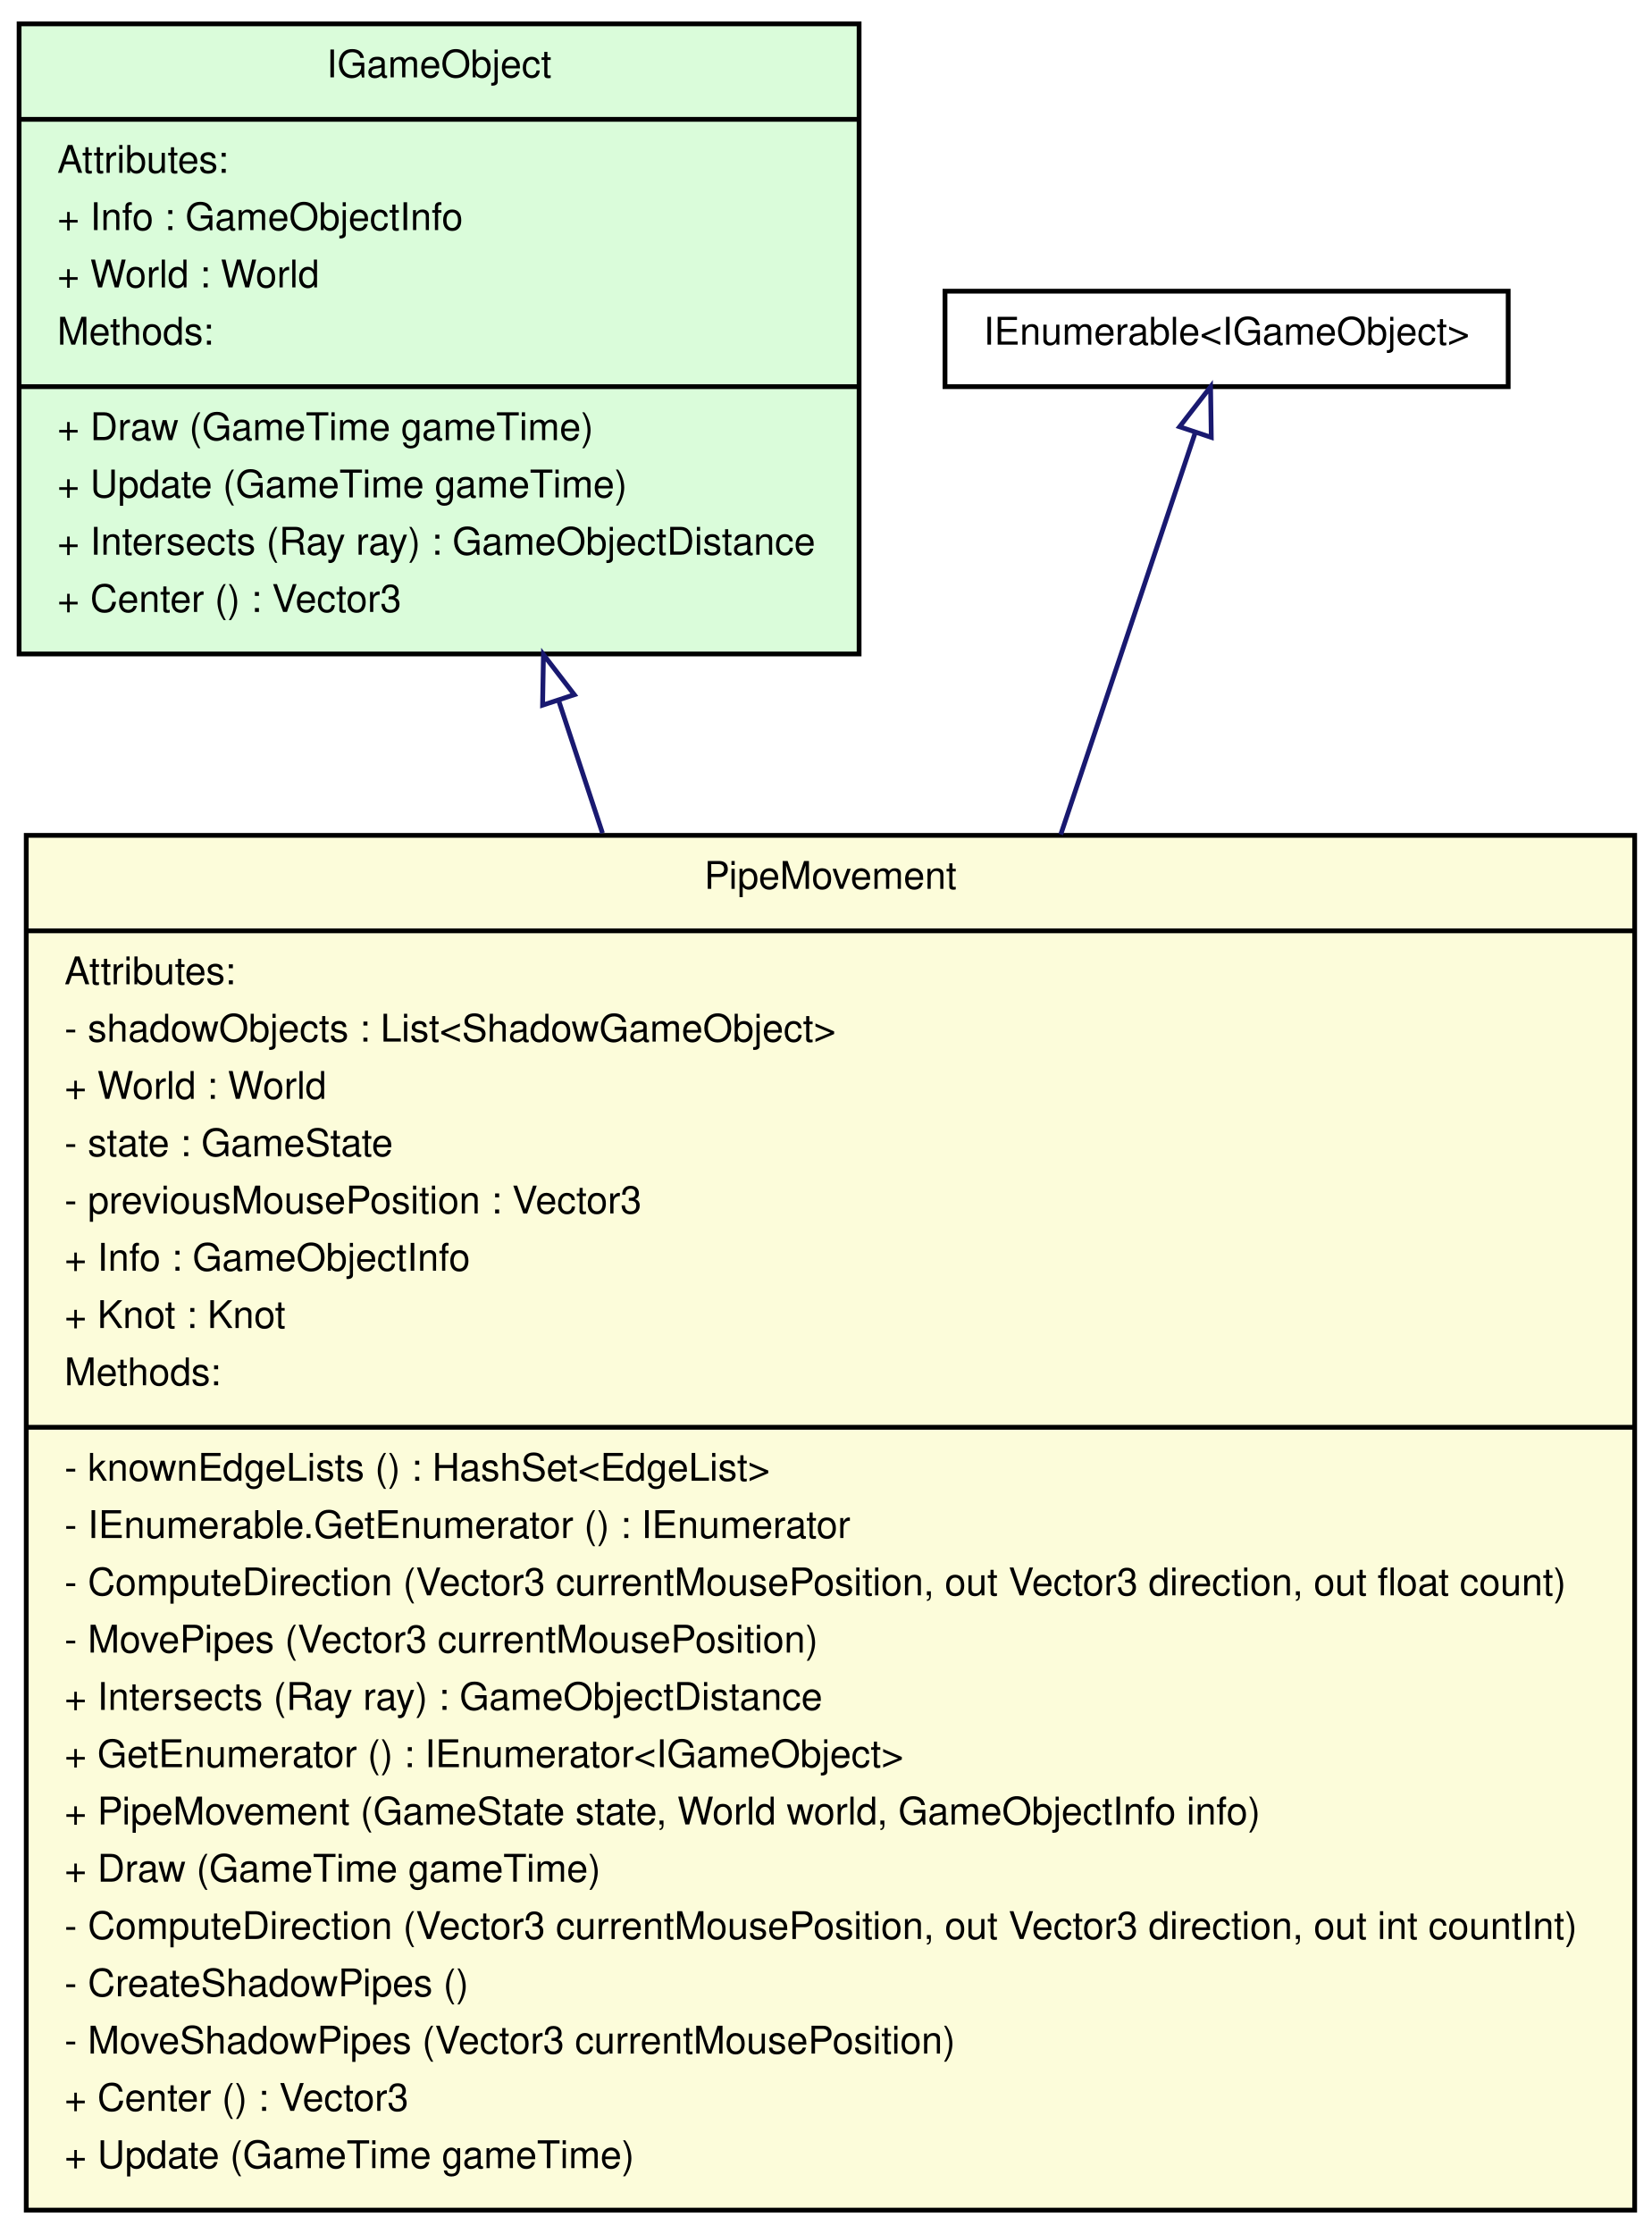
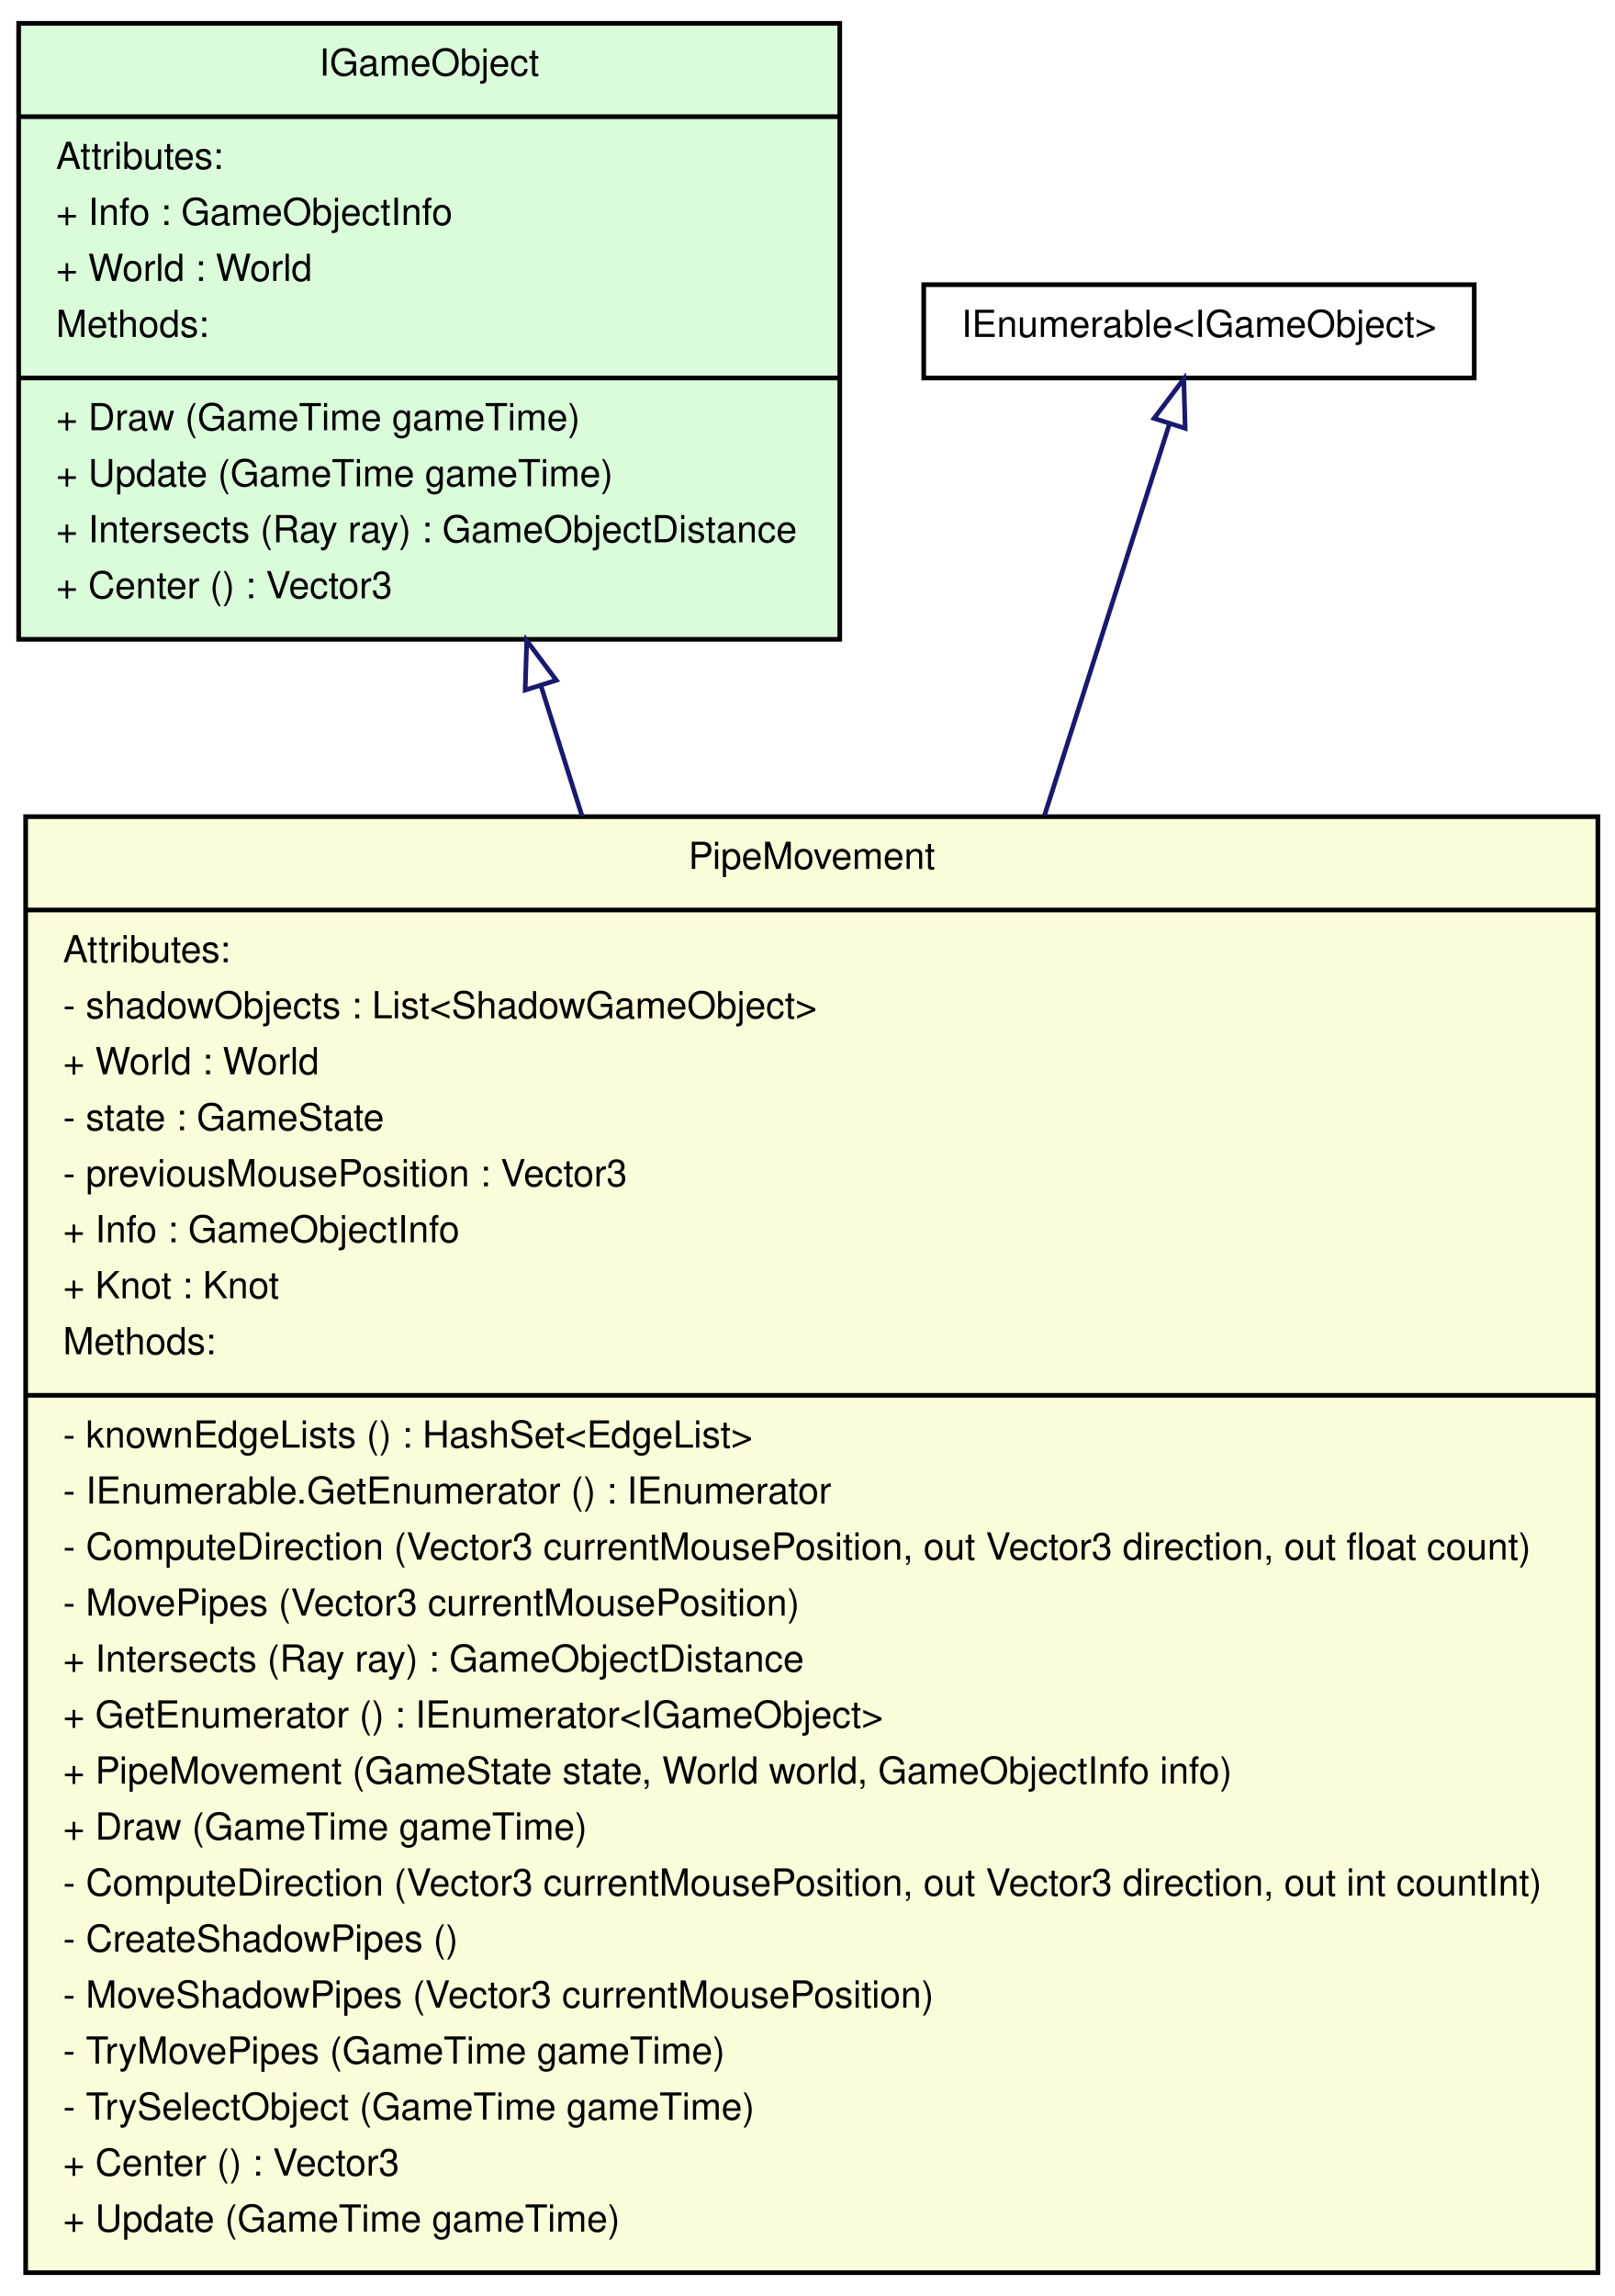
- <svg xmlns="http://www.w3.org/2000/svg" width="346pt" height="468pt" viewBox="0.00 0.00 346.00 468.00">
-   <g id="graph1" class="graph" transform="scale(1 1) rotate(0) translate(4 464)">
-     <polygon fill="white" stroke="white" points="-4,5 -4,-464 343,-464 343,5 -4,5" />
+ <svg xmlns="http://www.w3.org/2000/svg" width="346pt" height="492pt" viewBox="0.00 0.00 346.00 492.00">
+   <g id="graph1" class="graph" transform="scale(1 1) rotate(0) translate(4 488)">
+     <polygon fill="white" stroke="white" points="-4,5 -4,-488 343,-488 343,5 -4,5" />
    <g id="node1" class="node">
-       <polygon fill="#fcfcda" stroke="black" points="1.5,-1 1.5,-289 338.5,-289 338.5,-1 1.5,-1" />
-       <text text-anchor="middle" x="170" y="-277.8" font-family="Helvetica,sans-Serif" font-size="8.00">PipeMovement</text>
-       <polyline fill="none" stroke="black" points="1.5,-269 338.5,-269 " />
-       <text text-anchor="start" x="9.5" y="-257.8" font-family="Helvetica,sans-Serif" font-size="8.00">Attributes:</text>
-       <text text-anchor="start" x="9.5" y="-245.8" font-family="Helvetica,sans-Serif" font-size="8.00">- shadowObjects : List&lt;ShadowGameObject&gt;</text>
-       <text text-anchor="start" x="9.5" y="-233.8" font-family="Helvetica,sans-Serif" font-size="8.00">+ World : World</text>
-       <text text-anchor="start" x="9.5" y="-221.8" font-family="Helvetica,sans-Serif" font-size="8.00">- state : GameState</text>
-       <text text-anchor="start" x="9.5" y="-209.8" font-family="Helvetica,sans-Serif" font-size="8.00">- previousMousePosition : Vector3</text>
-       <text text-anchor="start" x="9.5" y="-197.8" font-family="Helvetica,sans-Serif" font-size="8.00">+ Info : GameObjectInfo</text>
-       <text text-anchor="start" x="9.5" y="-185.8" font-family="Helvetica,sans-Serif" font-size="8.00">+ Knot : Knot</text>
-       <text text-anchor="start" x="9.5" y="-173.8" font-family="Helvetica,sans-Serif" font-size="8.00">Methods:</text>
-       <polyline fill="none" stroke="black" points="1.5,-165 338.5,-165 " />
-       <text text-anchor="start" x="9.5" y="-153.8" font-family="Helvetica,sans-Serif" font-size="8.00">- knownEdgeLists () : HashSet&lt;EdgeList&gt;</text>
-       <text text-anchor="start" x="9.5" y="-141.8" font-family="Helvetica,sans-Serif" font-size="8.00">- IEnumerable.GetEnumerator () : IEnumerator</text>
-       <text text-anchor="start" x="9.5" y="-129.8" font-family="Helvetica,sans-Serif" font-size="8.00">- ComputeDirection (Vector3 currentMousePosition, out Vector3 direction, out float count)</text>
-       <text text-anchor="start" x="9.5" y="-117.8" font-family="Helvetica,sans-Serif" font-size="8.00">- MovePipes (Vector3 currentMousePosition)</text>
-       <text text-anchor="start" x="9.5" y="-105.8" font-family="Helvetica,sans-Serif" font-size="8.00">+ Intersects (Ray ray) : GameObjectDistance</text>
-       <text text-anchor="start" x="9.5" y="-93.8" font-family="Helvetica,sans-Serif" font-size="8.00">+ GetEnumerator () : IEnumerator&lt;IGameObject&gt;</text>
-       <text text-anchor="start" x="9.5" y="-81.8" font-family="Helvetica,sans-Serif" font-size="8.00">+ PipeMovement (GameState state, World world, GameObjectInfo info)</text>
-       <text text-anchor="start" x="9.5" y="-69.8" font-family="Helvetica,sans-Serif" font-size="8.00">+ Draw (GameTime gameTime)</text>
-       <text text-anchor="start" x="9.5" y="-57.8" font-family="Helvetica,sans-Serif" font-size="8.00">- ComputeDirection (Vector3 currentMousePosition, out Vector3 direction, out int countInt)</text>
-       <text text-anchor="start" x="9.5" y="-45.8" font-family="Helvetica,sans-Serif" font-size="8.00">- CreateShadowPipes ()</text>
-       <text text-anchor="start" x="9.5" y="-33.8" font-family="Helvetica,sans-Serif" font-size="8.00">- MoveShadowPipes (Vector3 currentMousePosition)</text>
+       <polygon fill="#fcfcda" stroke="black" points="1.5,-1 1.5,-313 338.5,-313 338.5,-1 1.5,-1" />
+       <text text-anchor="middle" x="170" y="-301.8" font-family="Helvetica,sans-Serif" font-size="8.00">PipeMovement</text>
+       <polyline fill="none" stroke="black" points="1.5,-293 338.5,-293 " />
+       <text text-anchor="start" x="9.5" y="-281.8" font-family="Helvetica,sans-Serif" font-size="8.00">Attributes:</text>
+       <text text-anchor="start" x="9.5" y="-269.8" font-family="Helvetica,sans-Serif" font-size="8.00">- shadowObjects : List&lt;ShadowGameObject&gt;</text>
+       <text text-anchor="start" x="9.5" y="-257.8" font-family="Helvetica,sans-Serif" font-size="8.00">+ World : World</text>
+       <text text-anchor="start" x="9.5" y="-245.8" font-family="Helvetica,sans-Serif" font-size="8.00">- state : GameState</text>
+       <text text-anchor="start" x="9.5" y="-233.8" font-family="Helvetica,sans-Serif" font-size="8.00">- previousMousePosition : Vector3</text>
+       <text text-anchor="start" x="9.5" y="-221.8" font-family="Helvetica,sans-Serif" font-size="8.00">+ Info : GameObjectInfo</text>
+       <text text-anchor="start" x="9.5" y="-209.8" font-family="Helvetica,sans-Serif" font-size="8.00">+ Knot : Knot</text>
+       <text text-anchor="start" x="9.5" y="-197.8" font-family="Helvetica,sans-Serif" font-size="8.00">Methods:</text>
+       <polyline fill="none" stroke="black" points="1.5,-189 338.5,-189 " />
+       <text text-anchor="start" x="9.5" y="-177.8" font-family="Helvetica,sans-Serif" font-size="8.00">- knownEdgeLists () : HashSet&lt;EdgeList&gt;</text>
+       <text text-anchor="start" x="9.5" y="-165.8" font-family="Helvetica,sans-Serif" font-size="8.00">- IEnumerable.GetEnumerator () : IEnumerator</text>
+       <text text-anchor="start" x="9.5" y="-153.8" font-family="Helvetica,sans-Serif" font-size="8.00">- ComputeDirection (Vector3 currentMousePosition, out Vector3 direction, out float count)</text>
+       <text text-anchor="start" x="9.5" y="-141.8" font-family="Helvetica,sans-Serif" font-size="8.00">- MovePipes (Vector3 currentMousePosition)</text>
+       <text text-anchor="start" x="9.5" y="-129.8" font-family="Helvetica,sans-Serif" font-size="8.00">+ Intersects (Ray ray) : GameObjectDistance</text>
+       <text text-anchor="start" x="9.5" y="-117.8" font-family="Helvetica,sans-Serif" font-size="8.00">+ GetEnumerator () : IEnumerator&lt;IGameObject&gt;</text>
+       <text text-anchor="start" x="9.5" y="-105.8" font-family="Helvetica,sans-Serif" font-size="8.00">+ PipeMovement (GameState state, World world, GameObjectInfo info)</text>
+       <text text-anchor="start" x="9.5" y="-93.8" font-family="Helvetica,sans-Serif" font-size="8.00">+ Draw (GameTime gameTime)</text>
+       <text text-anchor="start" x="9.5" y="-81.8" font-family="Helvetica,sans-Serif" font-size="8.00">- ComputeDirection (Vector3 currentMousePosition, out Vector3 direction, out int countInt)</text>
+       <text text-anchor="start" x="9.5" y="-69.8" font-family="Helvetica,sans-Serif" font-size="8.00">- CreateShadowPipes ()</text>
+       <text text-anchor="start" x="9.5" y="-57.8" font-family="Helvetica,sans-Serif" font-size="8.00">- MoveShadowPipes (Vector3 currentMousePosition)</text>
+       <text text-anchor="start" x="9.5" y="-45.8" font-family="Helvetica,sans-Serif" font-size="8.00">- TryMovePipes (GameTime gameTime)</text>
+       <text text-anchor="start" x="9.5" y="-33.8" font-family="Helvetica,sans-Serif" font-size="8.00">- TrySelectObject (GameTime gameTime)</text>
      <text text-anchor="start" x="9.5" y="-21.8" font-family="Helvetica,sans-Serif" font-size="8.00">+ Center () : Vector3</text>
      <text text-anchor="start" x="9.5" y="-9.8" font-family="Helvetica,sans-Serif" font-size="8.00">+ Update (GameTime gameTime)</text>
    </g>
    <g id="node2" class="node">
-       <polygon fill="#dafcda" stroke="black" points="0,-327 0,-459 176,-459 176,-327 0,-327" />
-       <text text-anchor="middle" x="88" y="-447.8" font-family="Helvetica,sans-Serif" font-size="8.00">IGameObject</text>
-       <polyline fill="none" stroke="black" points="0,-439 176,-439 " />
-       <text text-anchor="start" x="8" y="-427.8" font-family="Helvetica,sans-Serif" font-size="8.00">Attributes:</text>
-       <text text-anchor="start" x="8" y="-415.8" font-family="Helvetica,sans-Serif" font-size="8.00">+ Info : GameObjectInfo</text>
-       <text text-anchor="start" x="8" y="-403.8" font-family="Helvetica,sans-Serif" font-size="8.00">+ World : World</text>
-       <text text-anchor="start" x="8" y="-391.8" font-family="Helvetica,sans-Serif" font-size="8.00">Methods:</text>
-       <polyline fill="none" stroke="black" points="0,-383 176,-383 " />
-       <text text-anchor="start" x="8" y="-371.8" font-family="Helvetica,sans-Serif" font-size="8.00">+ Draw (GameTime gameTime)</text>
-       <text text-anchor="start" x="8" y="-359.8" font-family="Helvetica,sans-Serif" font-size="8.00">+ Update (GameTime gameTime)</text>
-       <text text-anchor="start" x="8" y="-347.8" font-family="Helvetica,sans-Serif" font-size="8.00">+ Intersects (Ray ray) : GameObjectDistance</text>
-       <text text-anchor="start" x="8" y="-335.8" font-family="Helvetica,sans-Serif" font-size="8.00">+ Center () : Vector3</text>
+       <polygon fill="#dafcda" stroke="black" points="0,-351 0,-483 176,-483 176,-351 0,-351" />
+       <text text-anchor="middle" x="88" y="-471.8" font-family="Helvetica,sans-Serif" font-size="8.00">IGameObject</text>
+       <polyline fill="none" stroke="black" points="0,-463 176,-463 " />
+       <text text-anchor="start" x="8" y="-451.8" font-family="Helvetica,sans-Serif" font-size="8.00">Attributes:</text>
+       <text text-anchor="start" x="8" y="-439.8" font-family="Helvetica,sans-Serif" font-size="8.00">+ Info : GameObjectInfo</text>
+       <text text-anchor="start" x="8" y="-427.8" font-family="Helvetica,sans-Serif" font-size="8.00">+ World : World</text>
+       <text text-anchor="start" x="8" y="-415.8" font-family="Helvetica,sans-Serif" font-size="8.00">Methods:</text>
+       <polyline fill="none" stroke="black" points="0,-407 176,-407 " />
+       <text text-anchor="start" x="8" y="-395.8" font-family="Helvetica,sans-Serif" font-size="8.00">+ Draw (GameTime gameTime)</text>
+       <text text-anchor="start" x="8" y="-383.8" font-family="Helvetica,sans-Serif" font-size="8.00">+ Update (GameTime gameTime)</text>
+       <text text-anchor="start" x="8" y="-371.8" font-family="Helvetica,sans-Serif" font-size="8.00">+ Intersects (Ray ray) : GameObjectDistance</text>
+       <text text-anchor="start" x="8" y="-359.8" font-family="Helvetica,sans-Serif" font-size="8.00">+ Center () : Vector3</text>
    </g>
    <g id="edge2" class="edge">
-       <path fill="none" stroke="midnightblue" d="M113.026,-317.312C115.989,-308.352 119.083,-298.993 122.232,-289.469" />
-       <polygon fill="none" stroke="midnightblue" points="109.683,-316.273 109.867,-326.866 116.329,-318.471 109.683,-316.273" />
+       <path fill="none" stroke="midnightblue" d="M111.931,-341.12C114.772,-332.112 117.746,-322.682 120.783,-313.054" />
+       <polygon fill="none" stroke="midnightblue" points="108.574,-340.129 108.904,-350.718 115.25,-342.234 108.574,-340.129" />
    </g>
    <g id="node3" class="node">
-       <polygon fill="#ffffff" stroke="black" points="194,-383 194,-403 312,-403 312,-383 194,-383" />
-       <text text-anchor="middle" x="253" y="-391.8" font-family="Helvetica,sans-Serif" font-size="8.00">IEnumerable&lt;IGameObject&gt;</text>
+       <polygon fill="#ffffff" stroke="black" points="194,-407 194,-427 312,-427 312,-407 194,-407" />
+       <text text-anchor="middle" x="253" y="-415.8" font-family="Helvetica,sans-Serif" font-size="8.00">IEnumerable&lt;IGameObject&gt;</text>
    </g>
    <g id="edge4" class="edge">
-       <path fill="none" stroke="midnightblue" d="M246.403,-373.289C239.93,-353.948 229.428,-322.568 218.254,-289.181" />
-       <polygon fill="none" stroke="midnightblue" points="243.151,-374.599 249.644,-382.971 249.789,-372.377 243.151,-374.599" />
+       <path fill="none" stroke="midnightblue" d="M246.669,-397.169C240.53,-377.939 230.595,-346.816 219.882,-313.257" />
+       <polygon fill="none" stroke="midnightblue" points="243.371,-398.346 249.746,-406.808 250.039,-396.217 243.371,-398.346" />
    </g>
  </g>
</svg>
